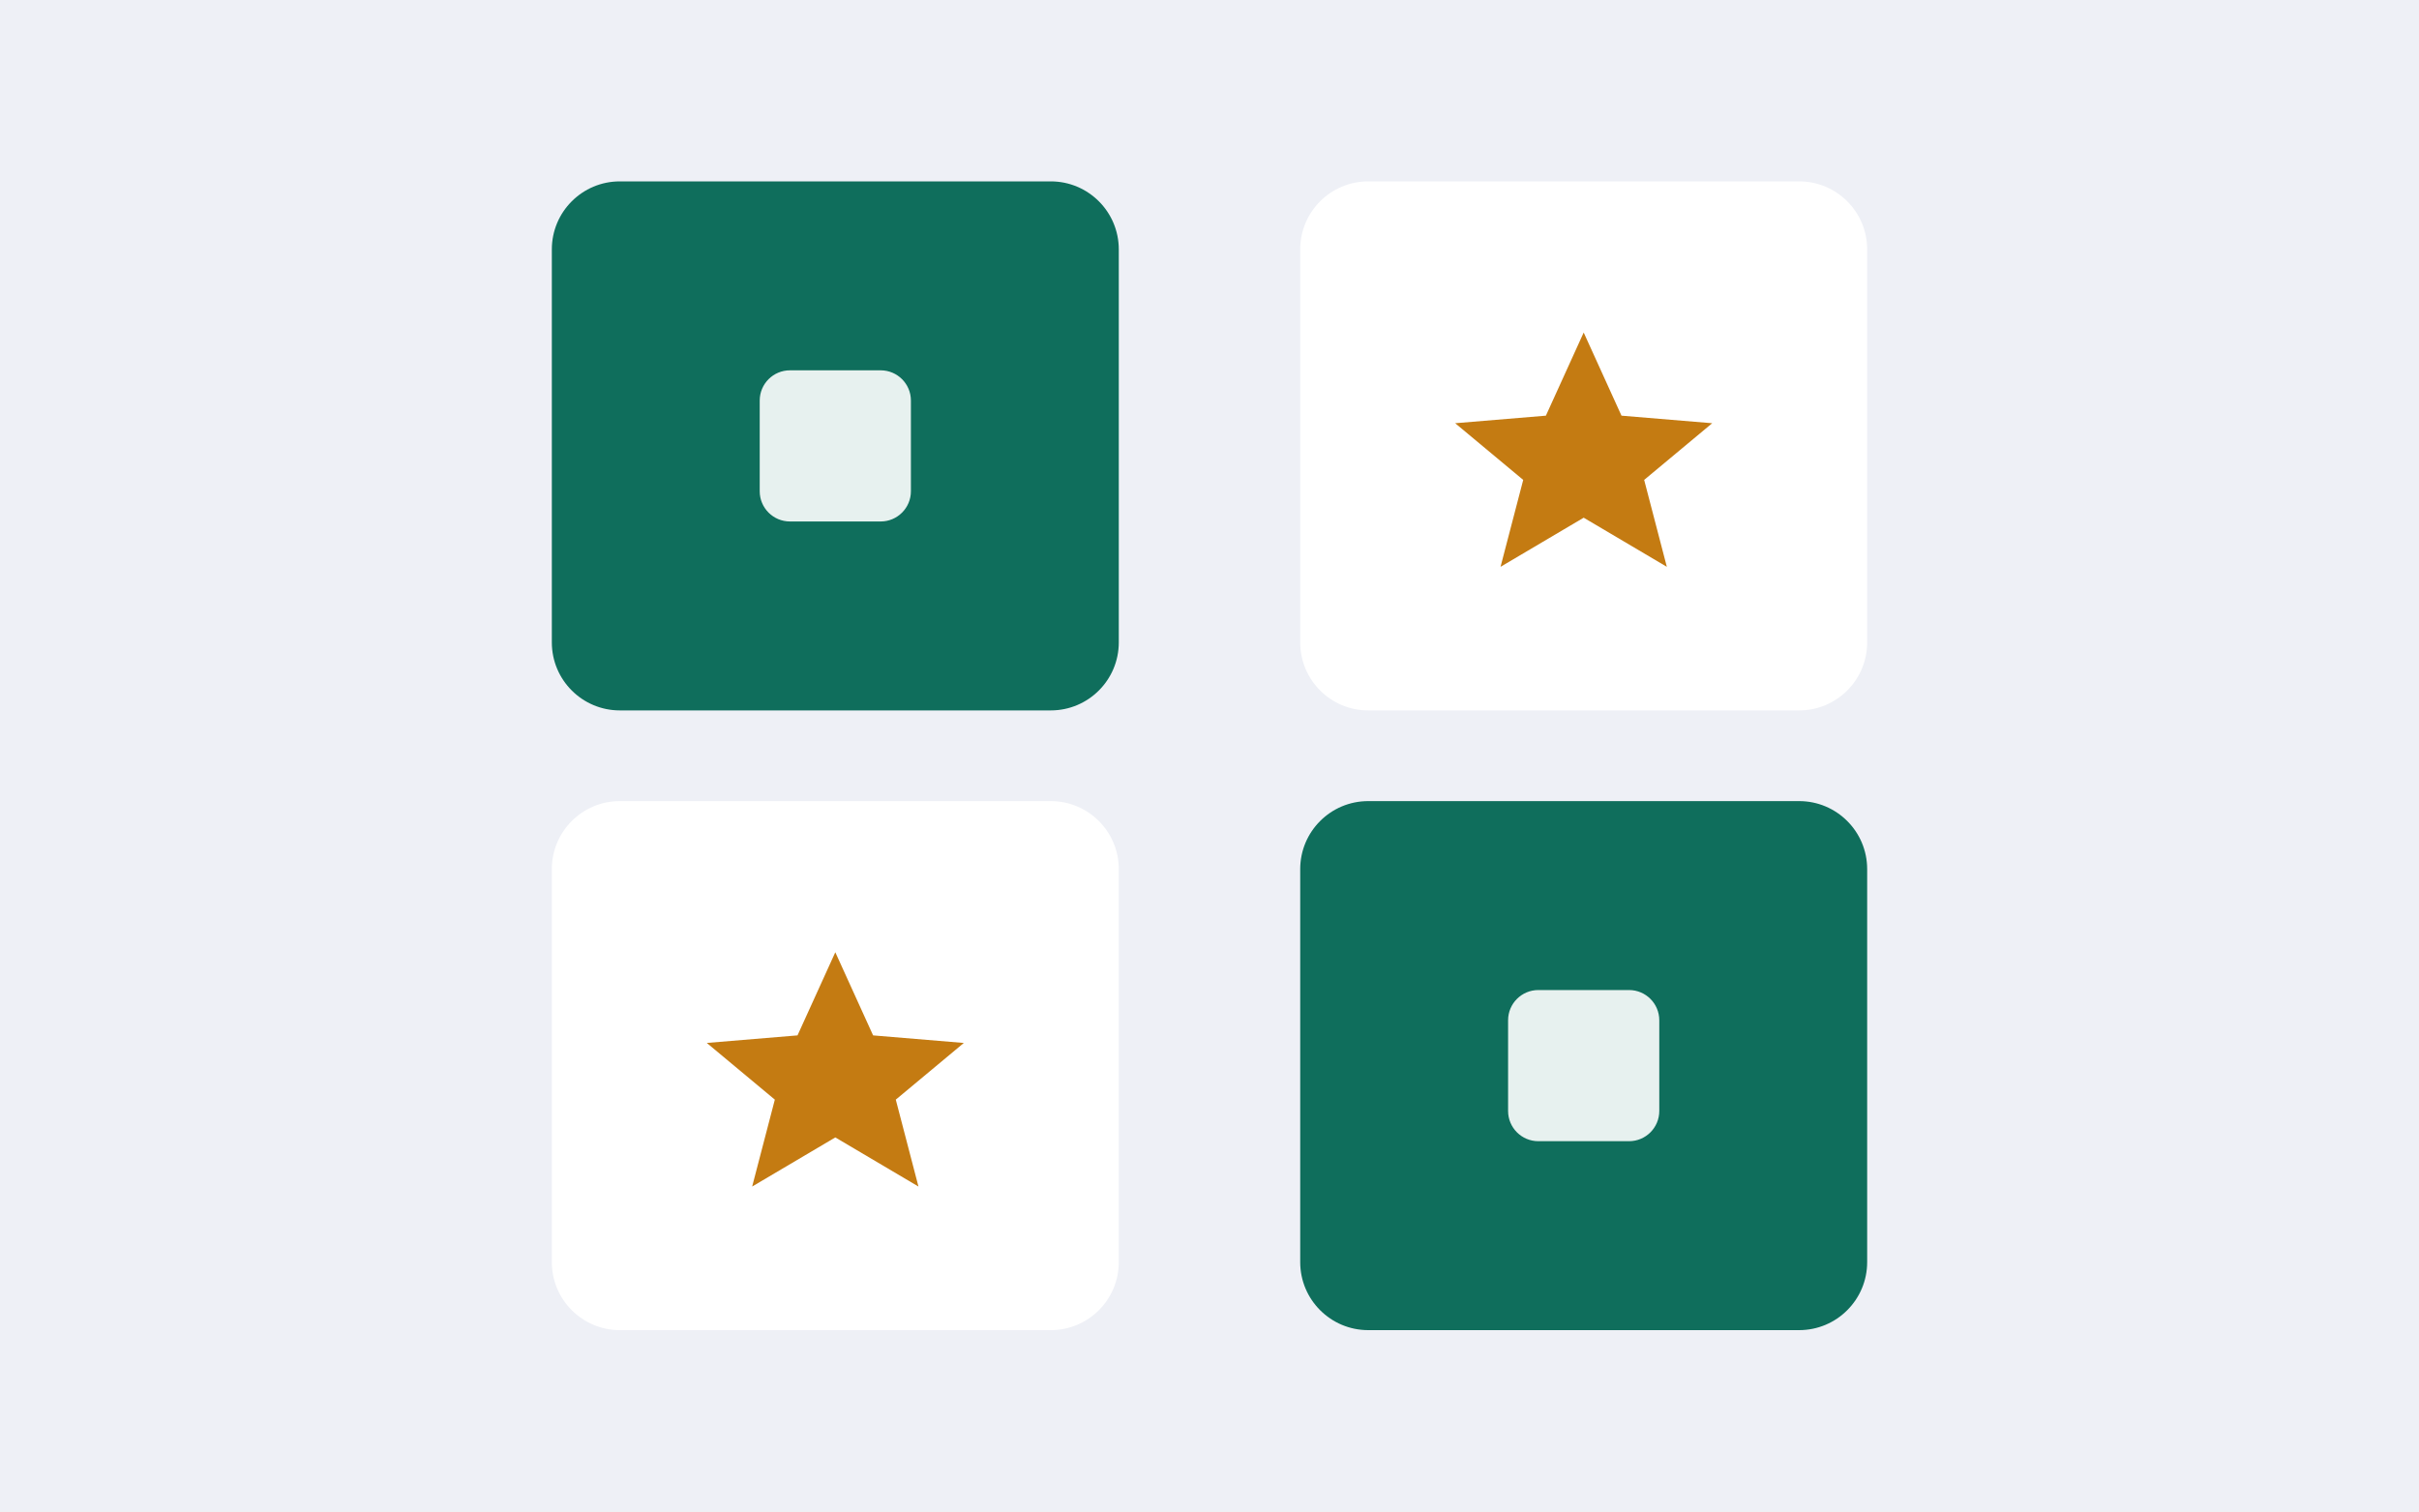
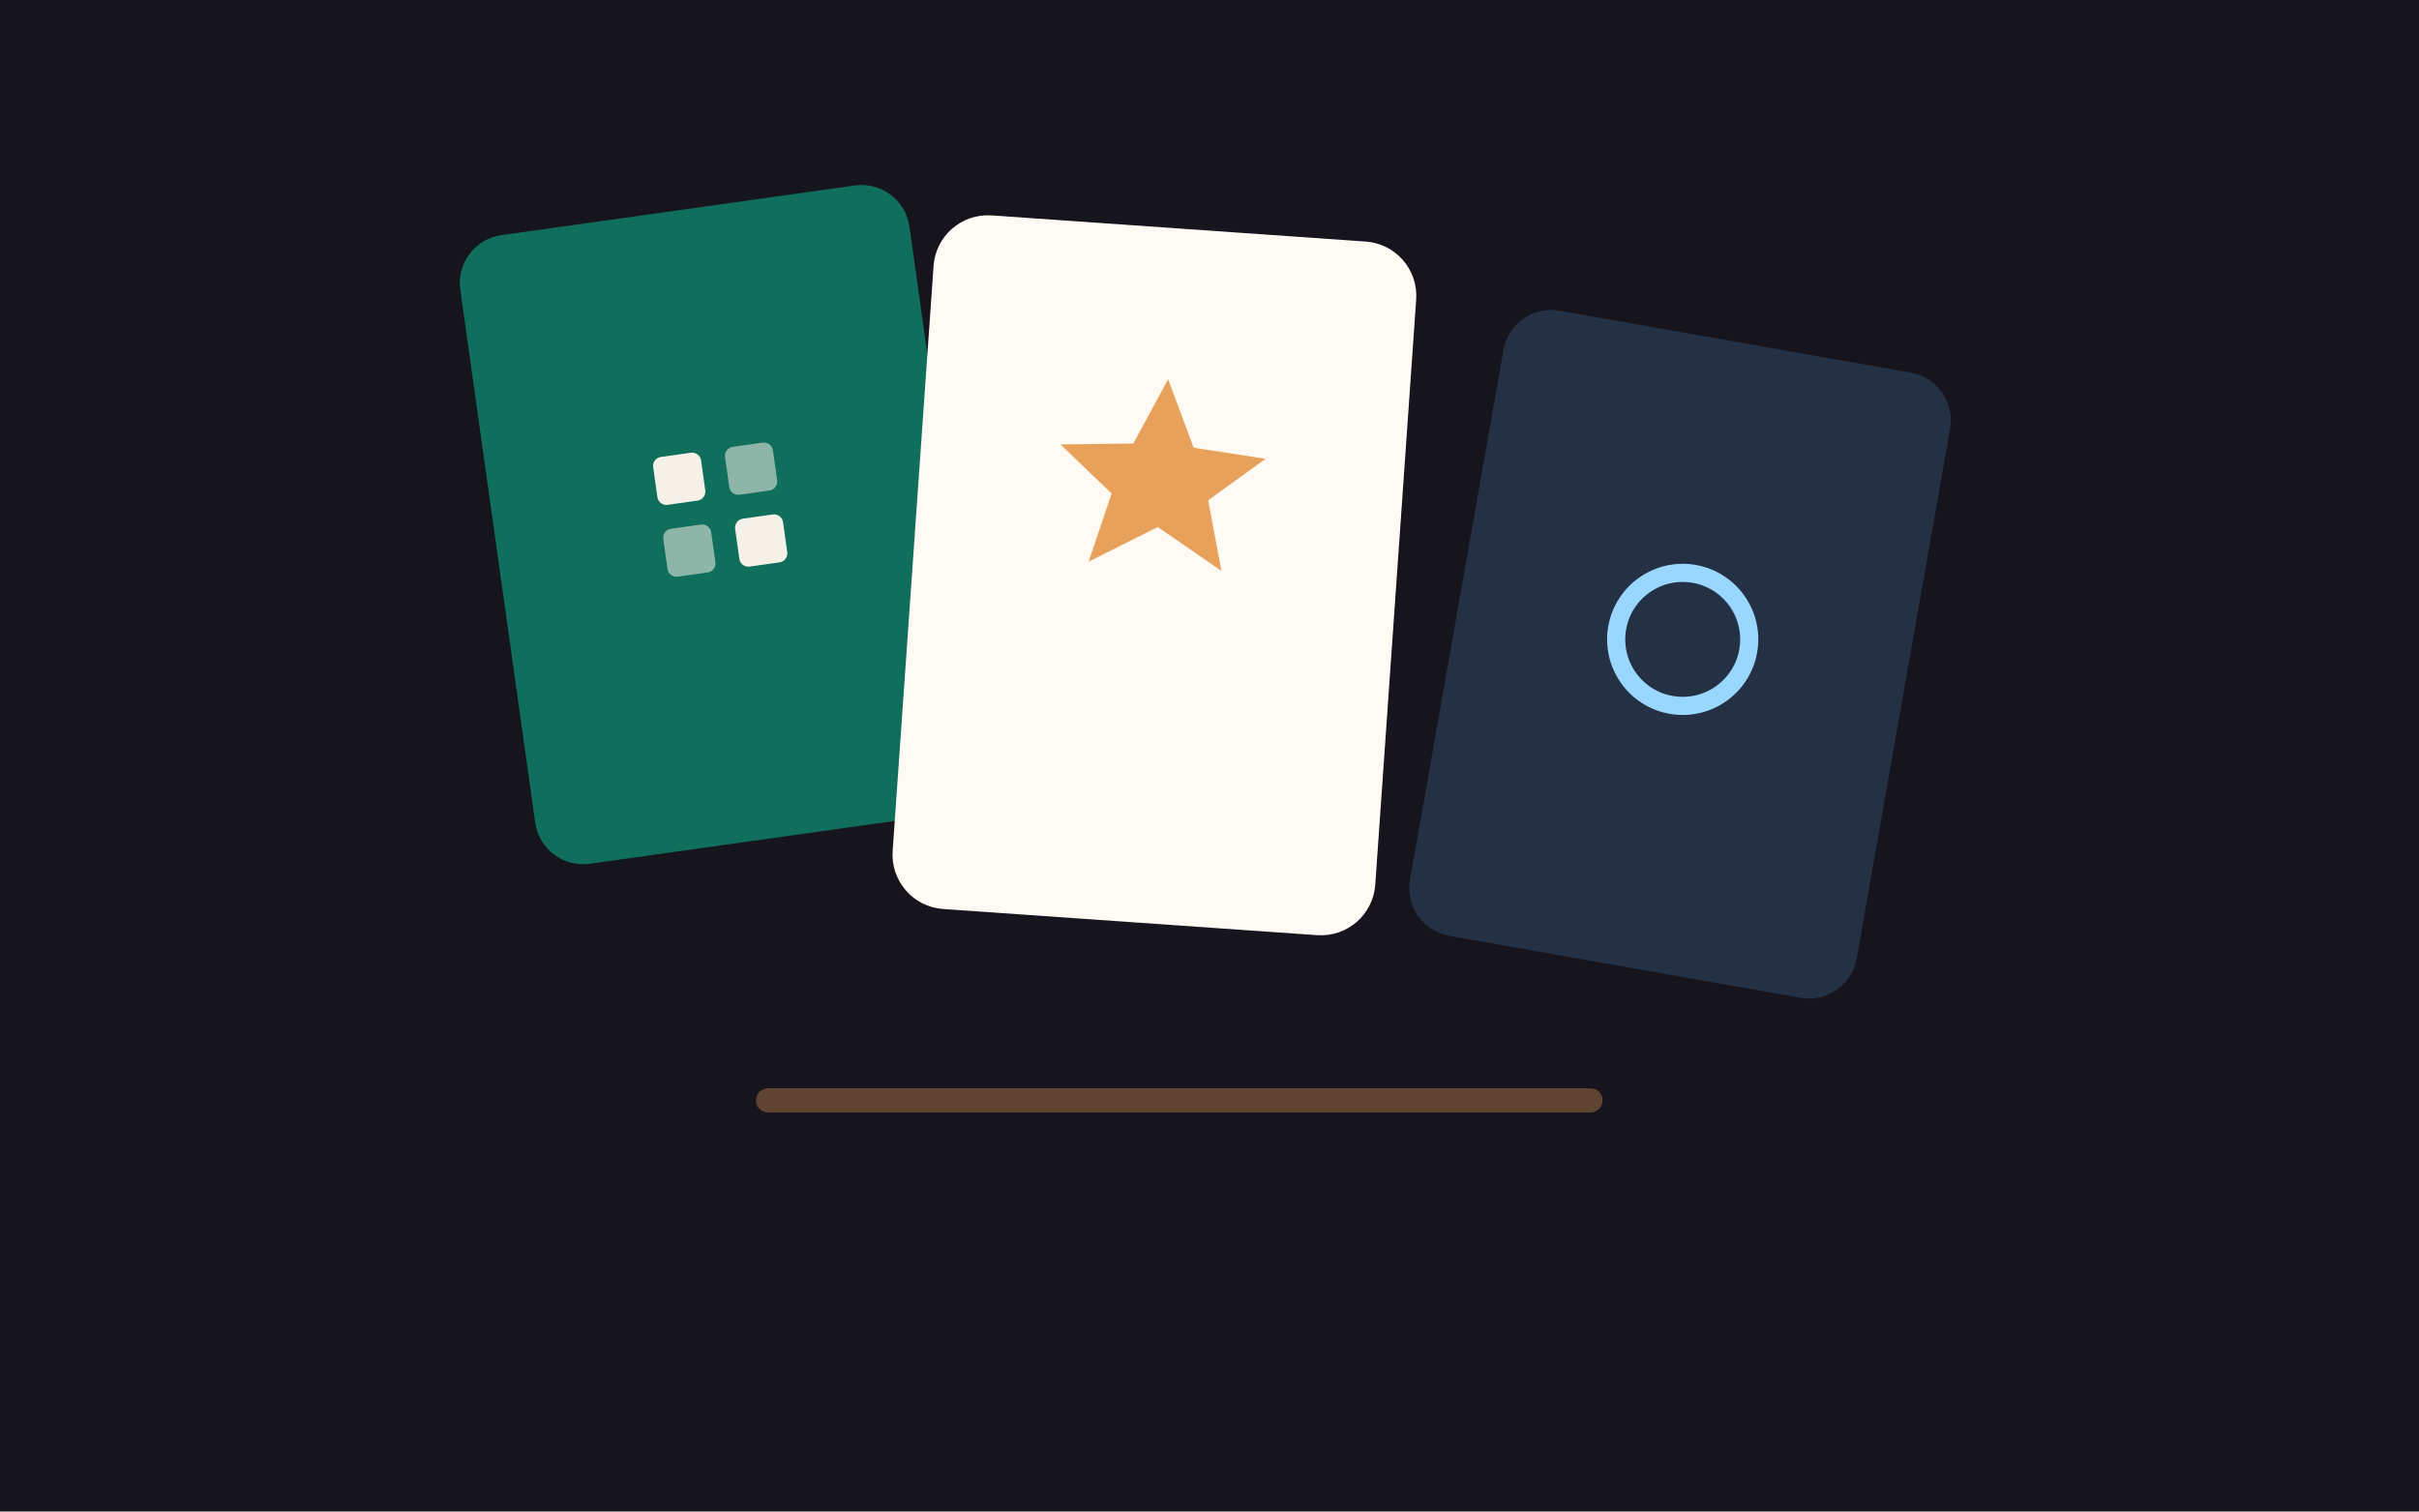
- <svg xmlns="http://www.w3.org/2000/svg" viewBox="0 0 640 400" fill="none">
-   <rect width="640" height="400" fill="#EEF0F6" />
-   <g transform="translate(146 48)">
-     <rect width="150" height="140" rx="18" fill="#0F6E5C" />
-     <rect x="198" width="150" height="140" rx="18" fill="#FFFFFF" />
-     <rect y="164" width="150" height="140" rx="18" fill="#FFFFFF" />
-     <rect x="198" y="164" width="150" height="140" rx="18" fill="#0F6E5C" />
-     <rect x="55" y="50" width="40" height="40" rx="8" fill="#FFFFFF" opacity=".9" />
-     <rect x="253" y="214" width="40" height="40" rx="8" fill="#FFFFFF" opacity=".9" />
-     <path d="M273 40l10 22 24 2-18 15 6 23-22-13-22 13 6-23-18-15 24-2z" fill="#C47B12" />
-     <path d="M75 204l10 22 24 2-18 15 6 23-22-13-22 13 6-23-18-15 24-2z" fill="#C47B12" />
+ <svg xmlns="http://www.w3.org/2000/svg" viewBox="0 0 800 500">
+   <rect width="800" height="500" fill="#16141c" />
+   <g transform="translate(150 80) rotate(-8)">
+     <rect width="150" height="210" rx="16" fill="#0f6e5c" />
+     <rect x="55" y="80" width="16" height="16" rx="3" fill="#f6f1e8" />
+     <rect x="79" y="80" width="16" height="16" rx="3" fill="#f6f1e8" opacity=".55" />
+     <rect x="55" y="104" width="16" height="16" rx="3" fill="#f6f1e8" opacity=".55" />
+     <rect x="79" y="104" width="16" height="16" rx="3" fill="#f6f1e8" />
  </g>
+   <g transform="translate(310 70) rotate(4)">
+     <rect width="160" height="230" rx="18" fill="#fffaf3" />
+     <path d="M80 50l10 22 24 2-18 15 6 23-22-13-22 13 6-23-18-15 24-2z" fill="#e7a15a" />
+   </g>
+   <g transform="translate(500 100) rotate(10)">
+     <rect width="150" height="210" rx="16" fill="#243044" />
+     <circle cx="75" cy="100" r="22" fill="none" stroke="#9ad7ff" stroke-width="6" />
+   </g>
+   <rect x="250" y="360" width="280" height="8" rx="4" fill="#e7a15a" opacity=".35" />
</svg>
